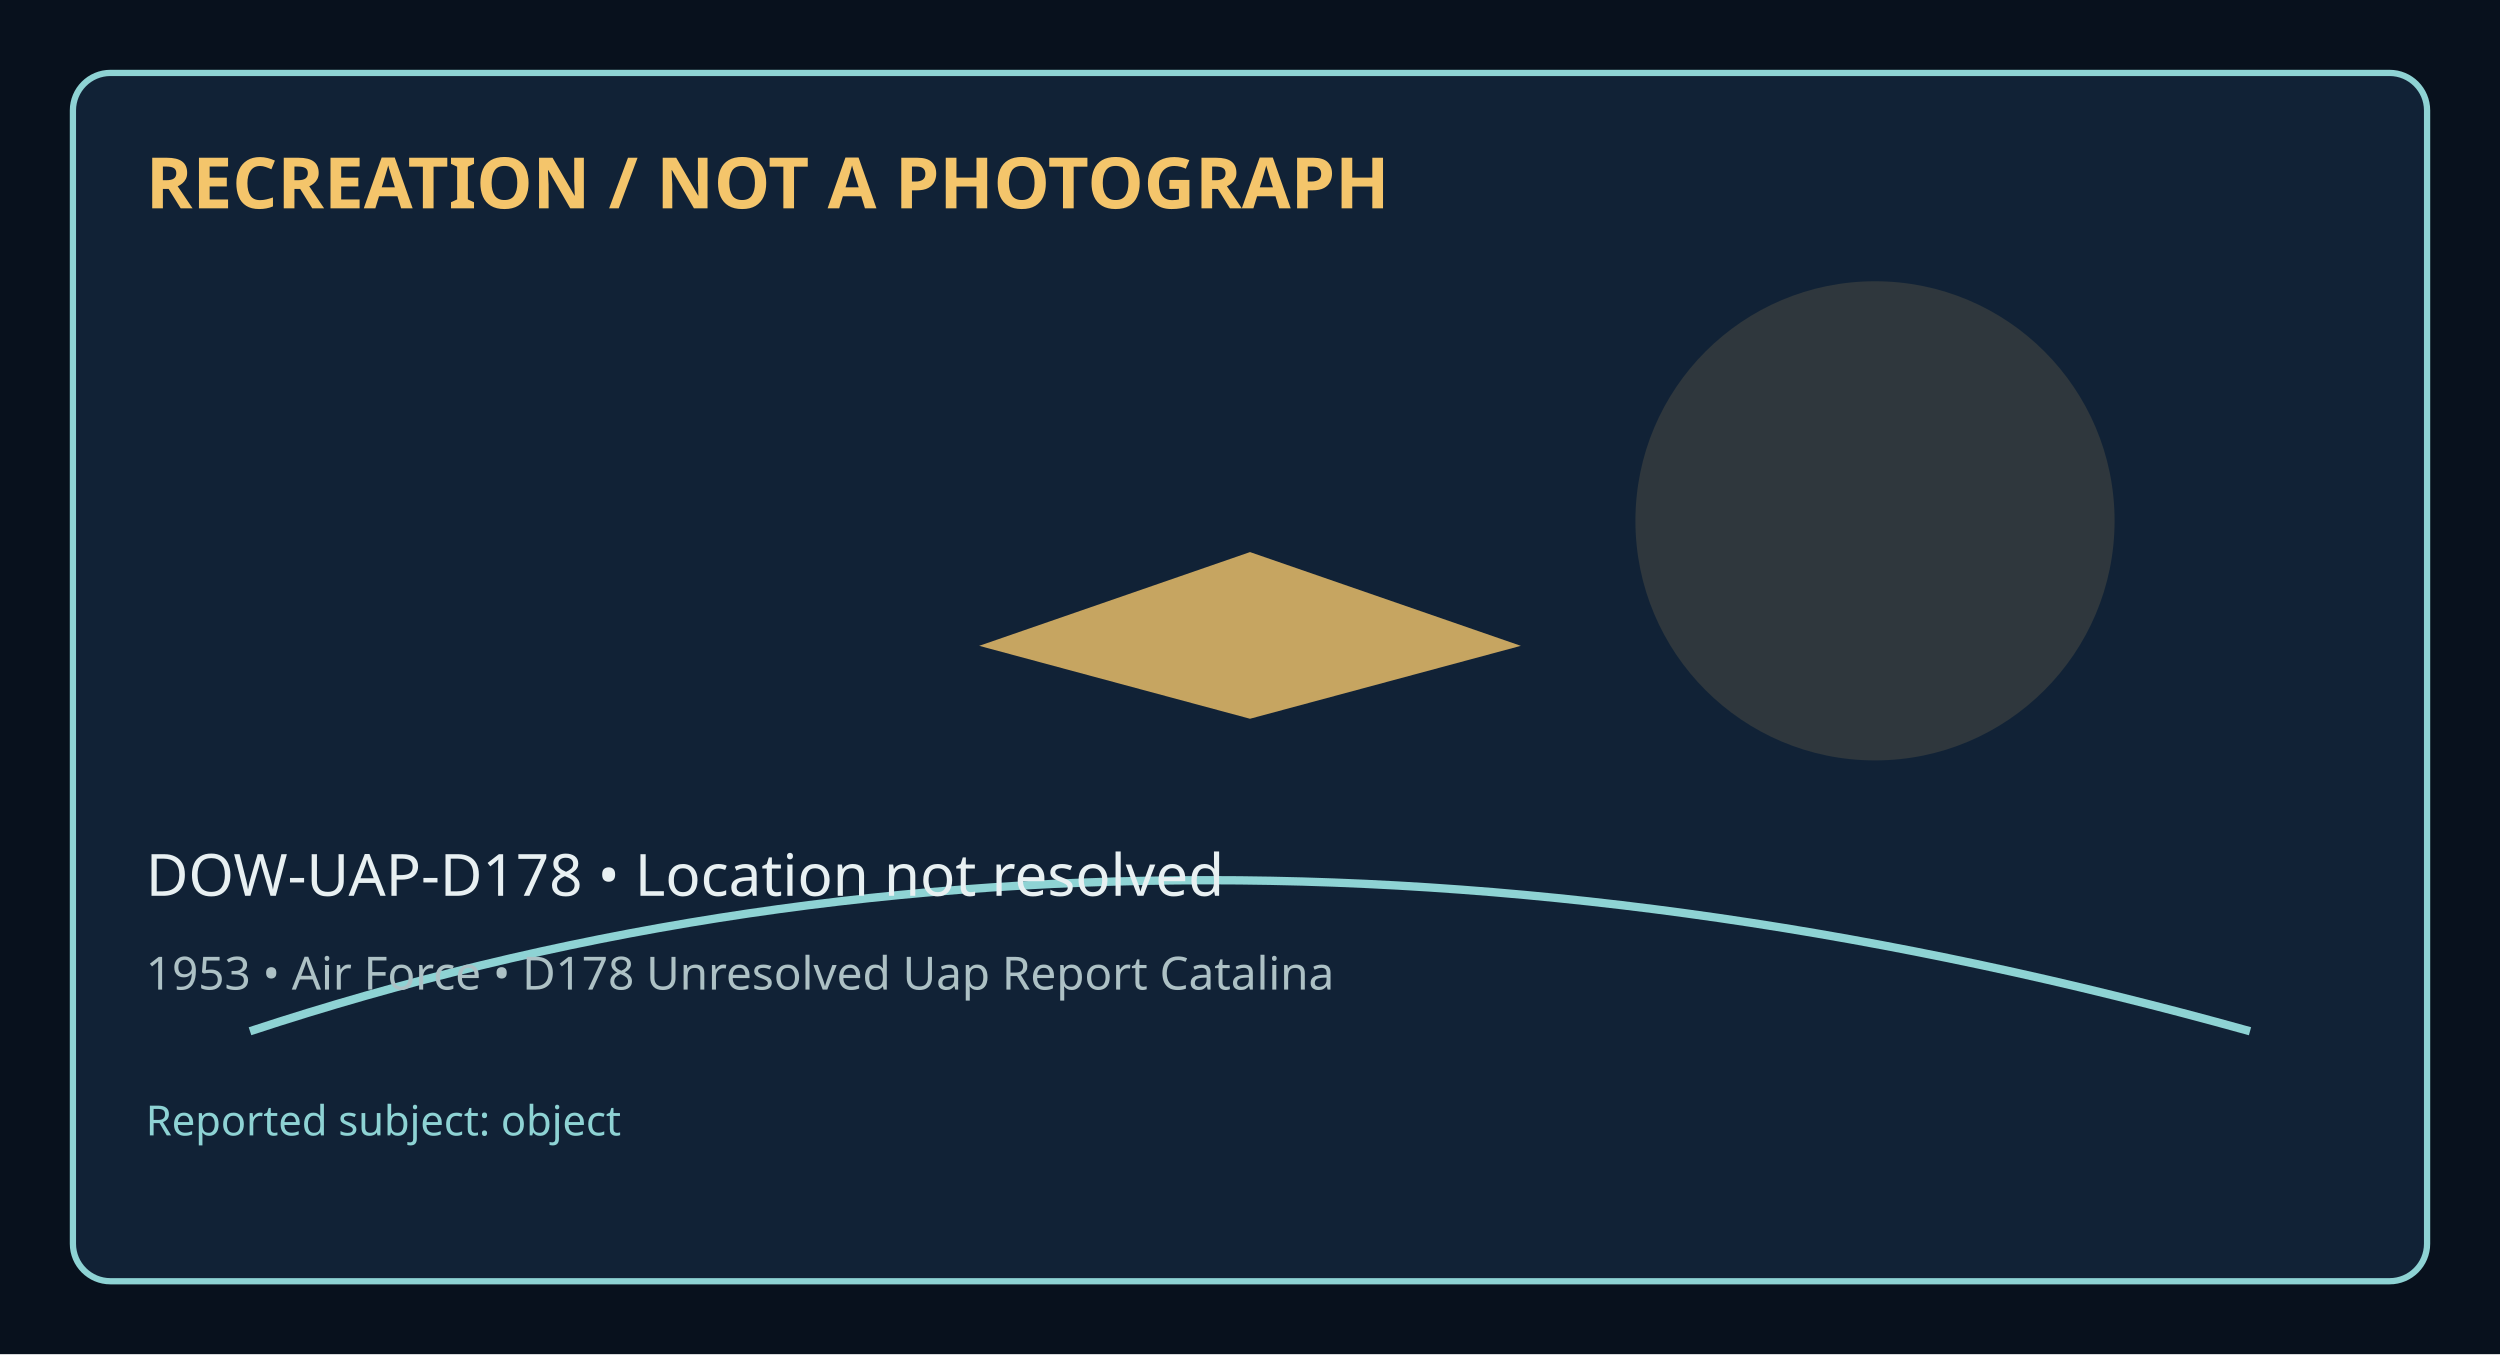
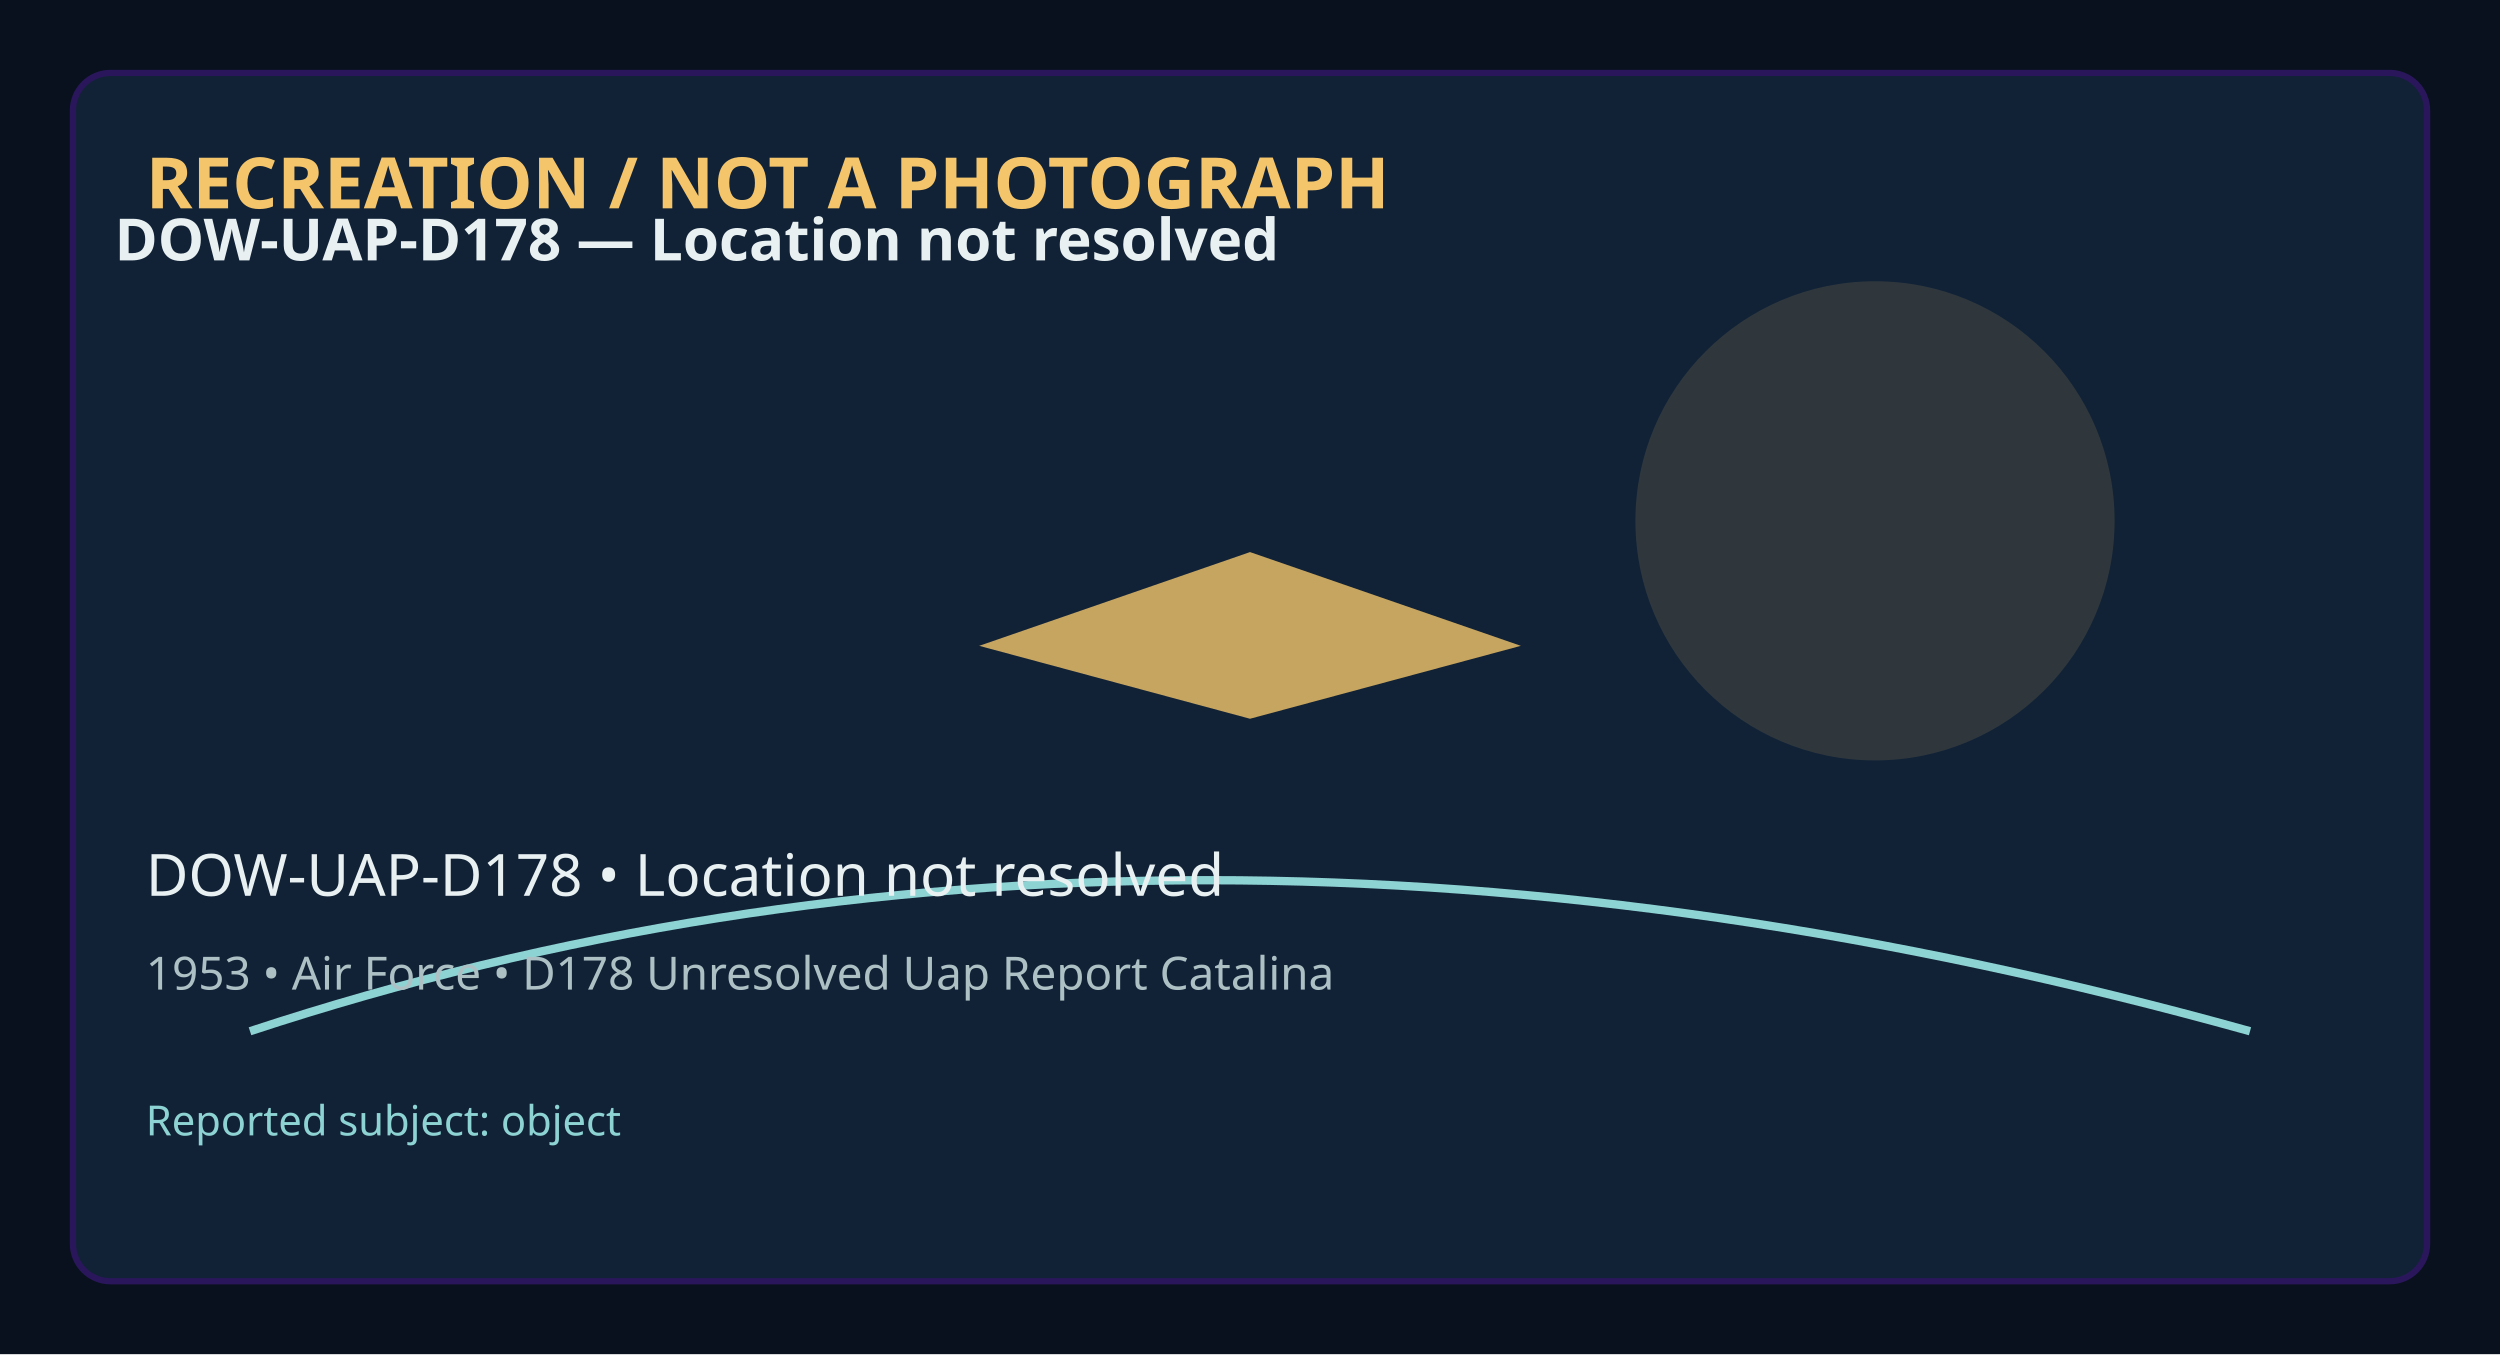
<svg xmlns="http://www.w3.org/2000/svg" viewBox="0 0 1200 650">
  <rect width="1200" height="650" fill="#08111d" />
-   <rect x="35" y="35" width="1130" height="580" rx="18" fill="#112236" stroke="#8ed3d4" stroke-width="3" />
+   <rect x="35" y="35" width="1130" height="580" rx="18" fill="#112236" stroke="#2a165b" stroke-width="3" />
  <circle cx="900" cy="250" r="115" fill="#f4c56b" opacity=".13" />
  <path d="M120 495 Q560 350 1080 495" fill="none" stroke="#8ed3d4" stroke-width="4" />
  <path d="M470 310 L600 265 L730 310 L600 345 Z" fill="#f4c56b" opacity=".8" />
  <text x="70" y="100" fill="#f4c56b" font-family="sans-serif" font-size="34" font-weight="700">RECREATION / NOT A PHOTOGRAPH</text>
  <text x="70" y="430" fill="#e8f0f2" font-family="sans-serif" font-size="28">DOW-UAP-D178 • Location not resolved</text>
  <text x="70" y="475" fill="#adc1c5" font-family="sans-serif" font-size="22">1953 • Air Force • D178 Unresolved Uap Report Catalina</text>
  <text x="70" y="545" fill="#8ed3d4" font-family="sans-serif" font-size="20">Reported subject: object</text>
+   <text x="55" y="125" fill="#e8f0f2" font-family="sans-serif" font-size="28" font-weight="700">DOW-UAP-D178 — Location not resolved</text>
</svg>
